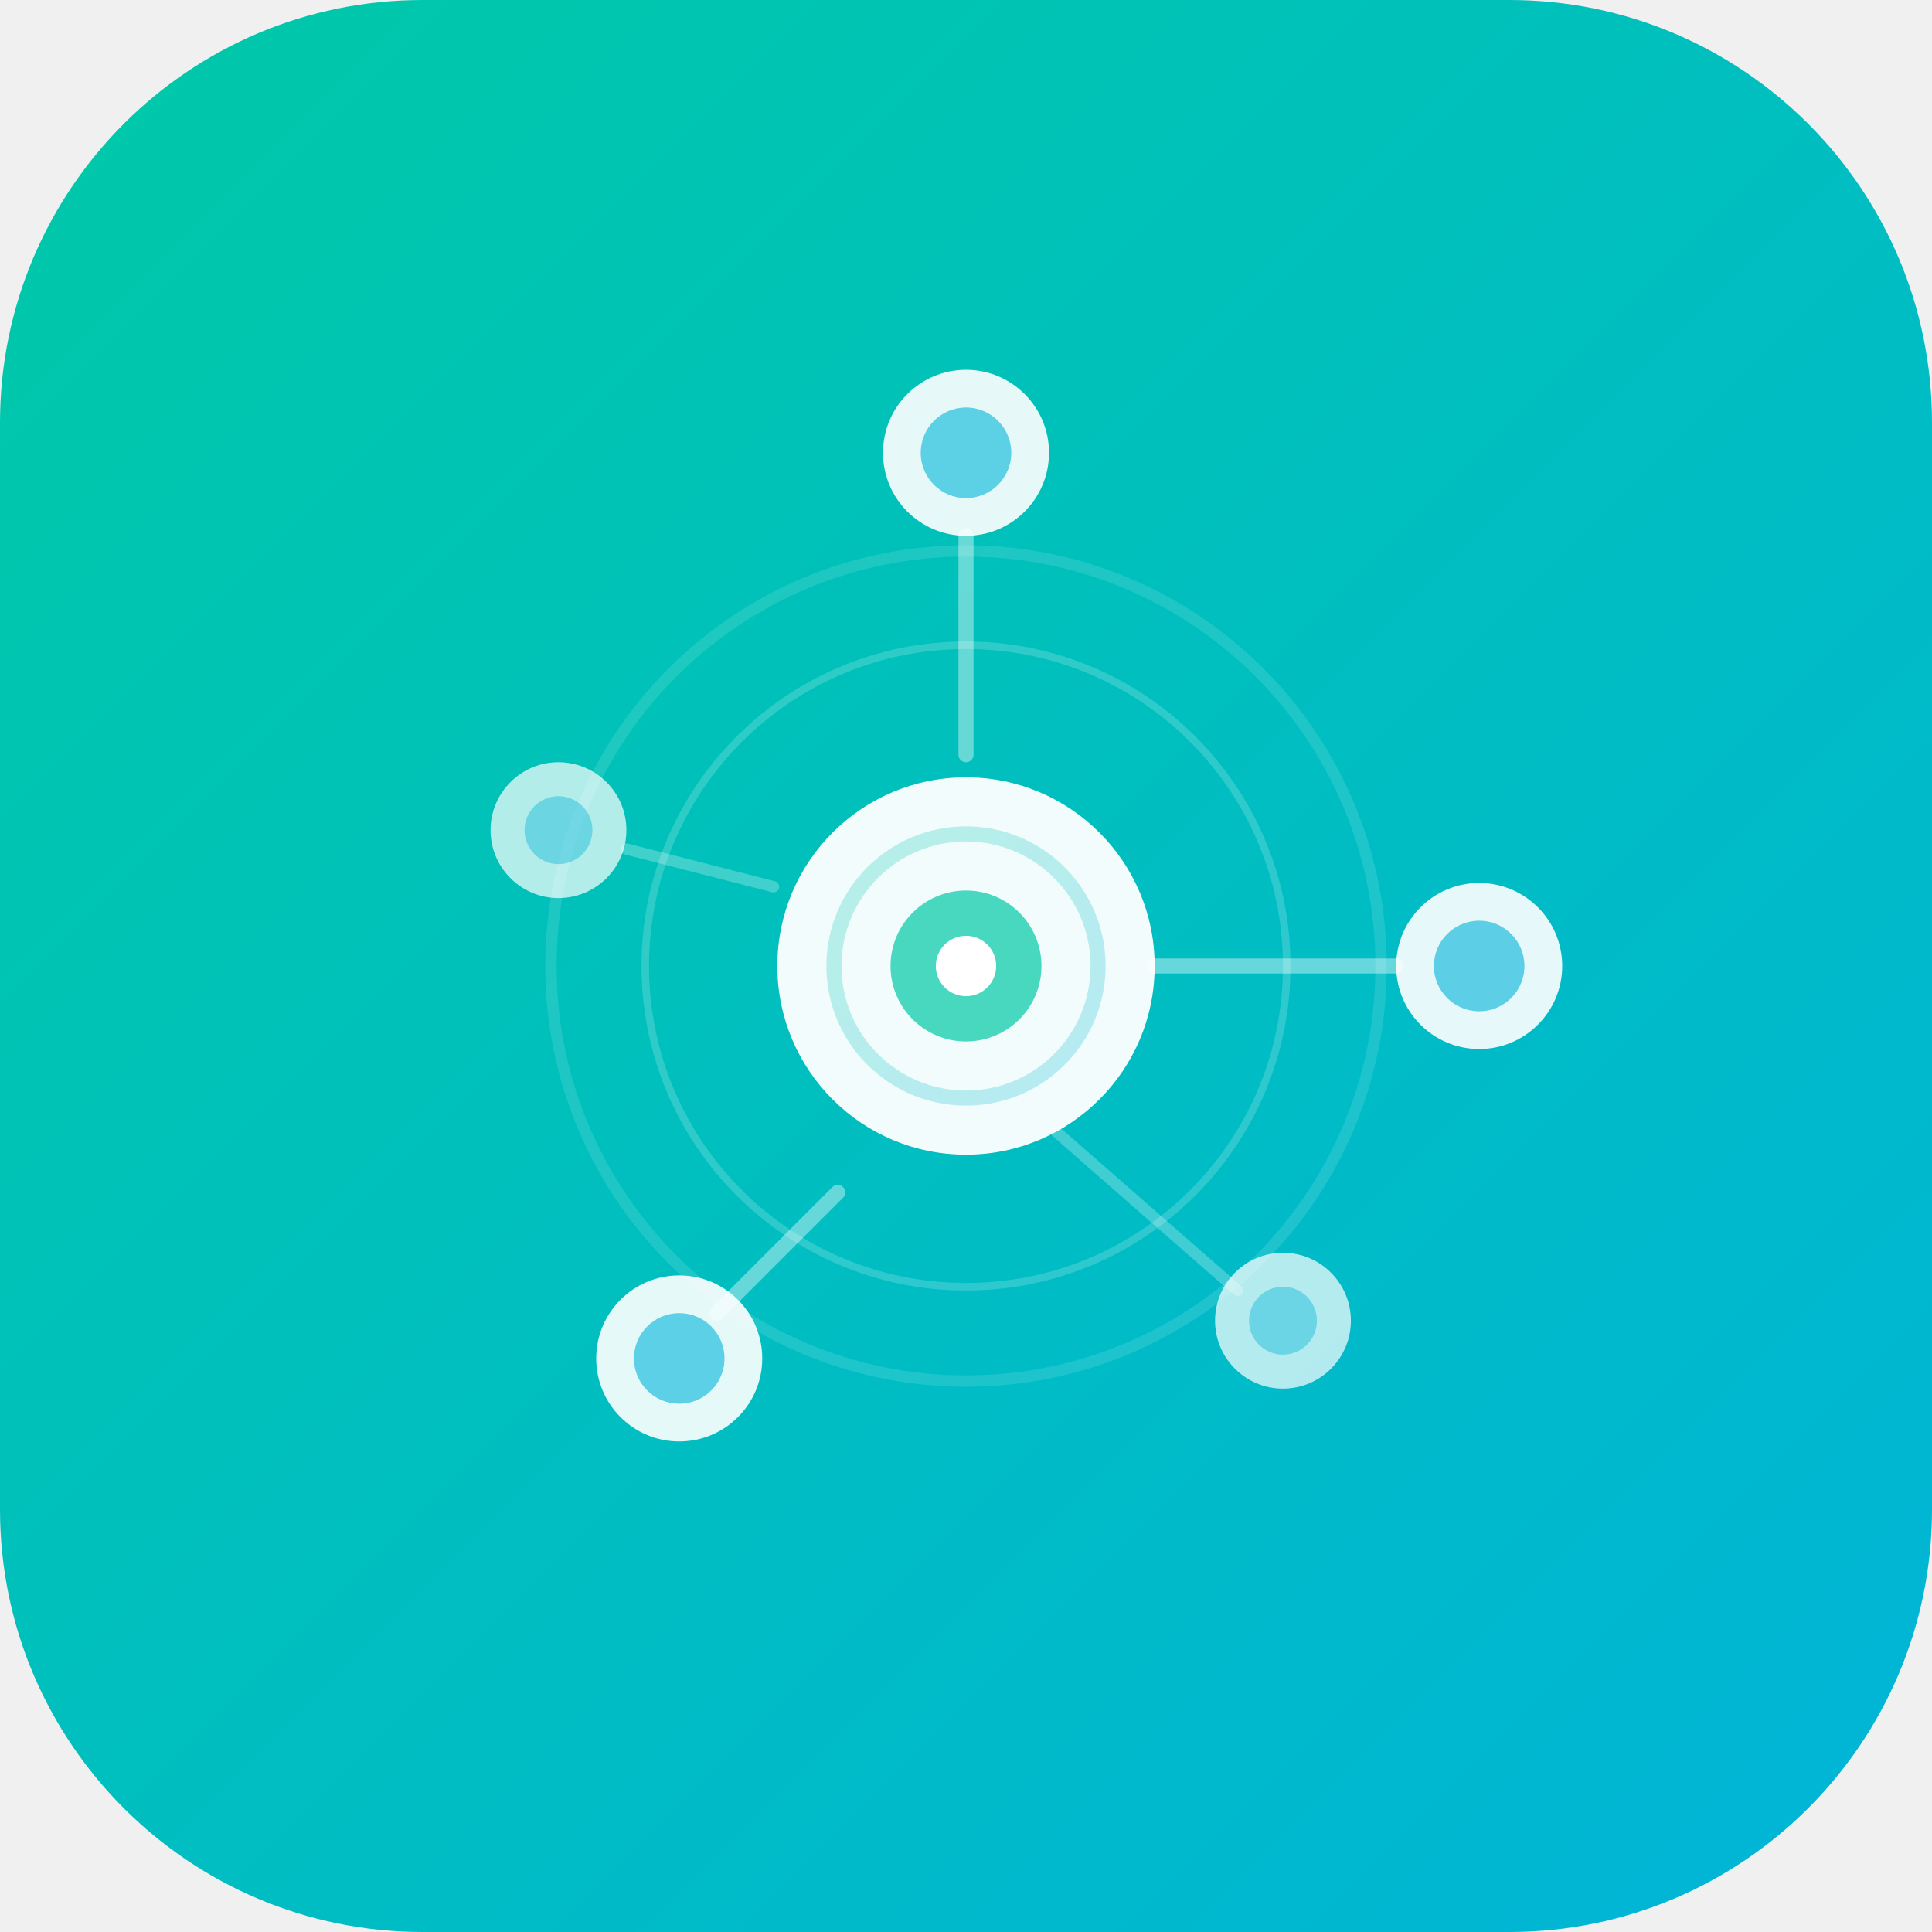
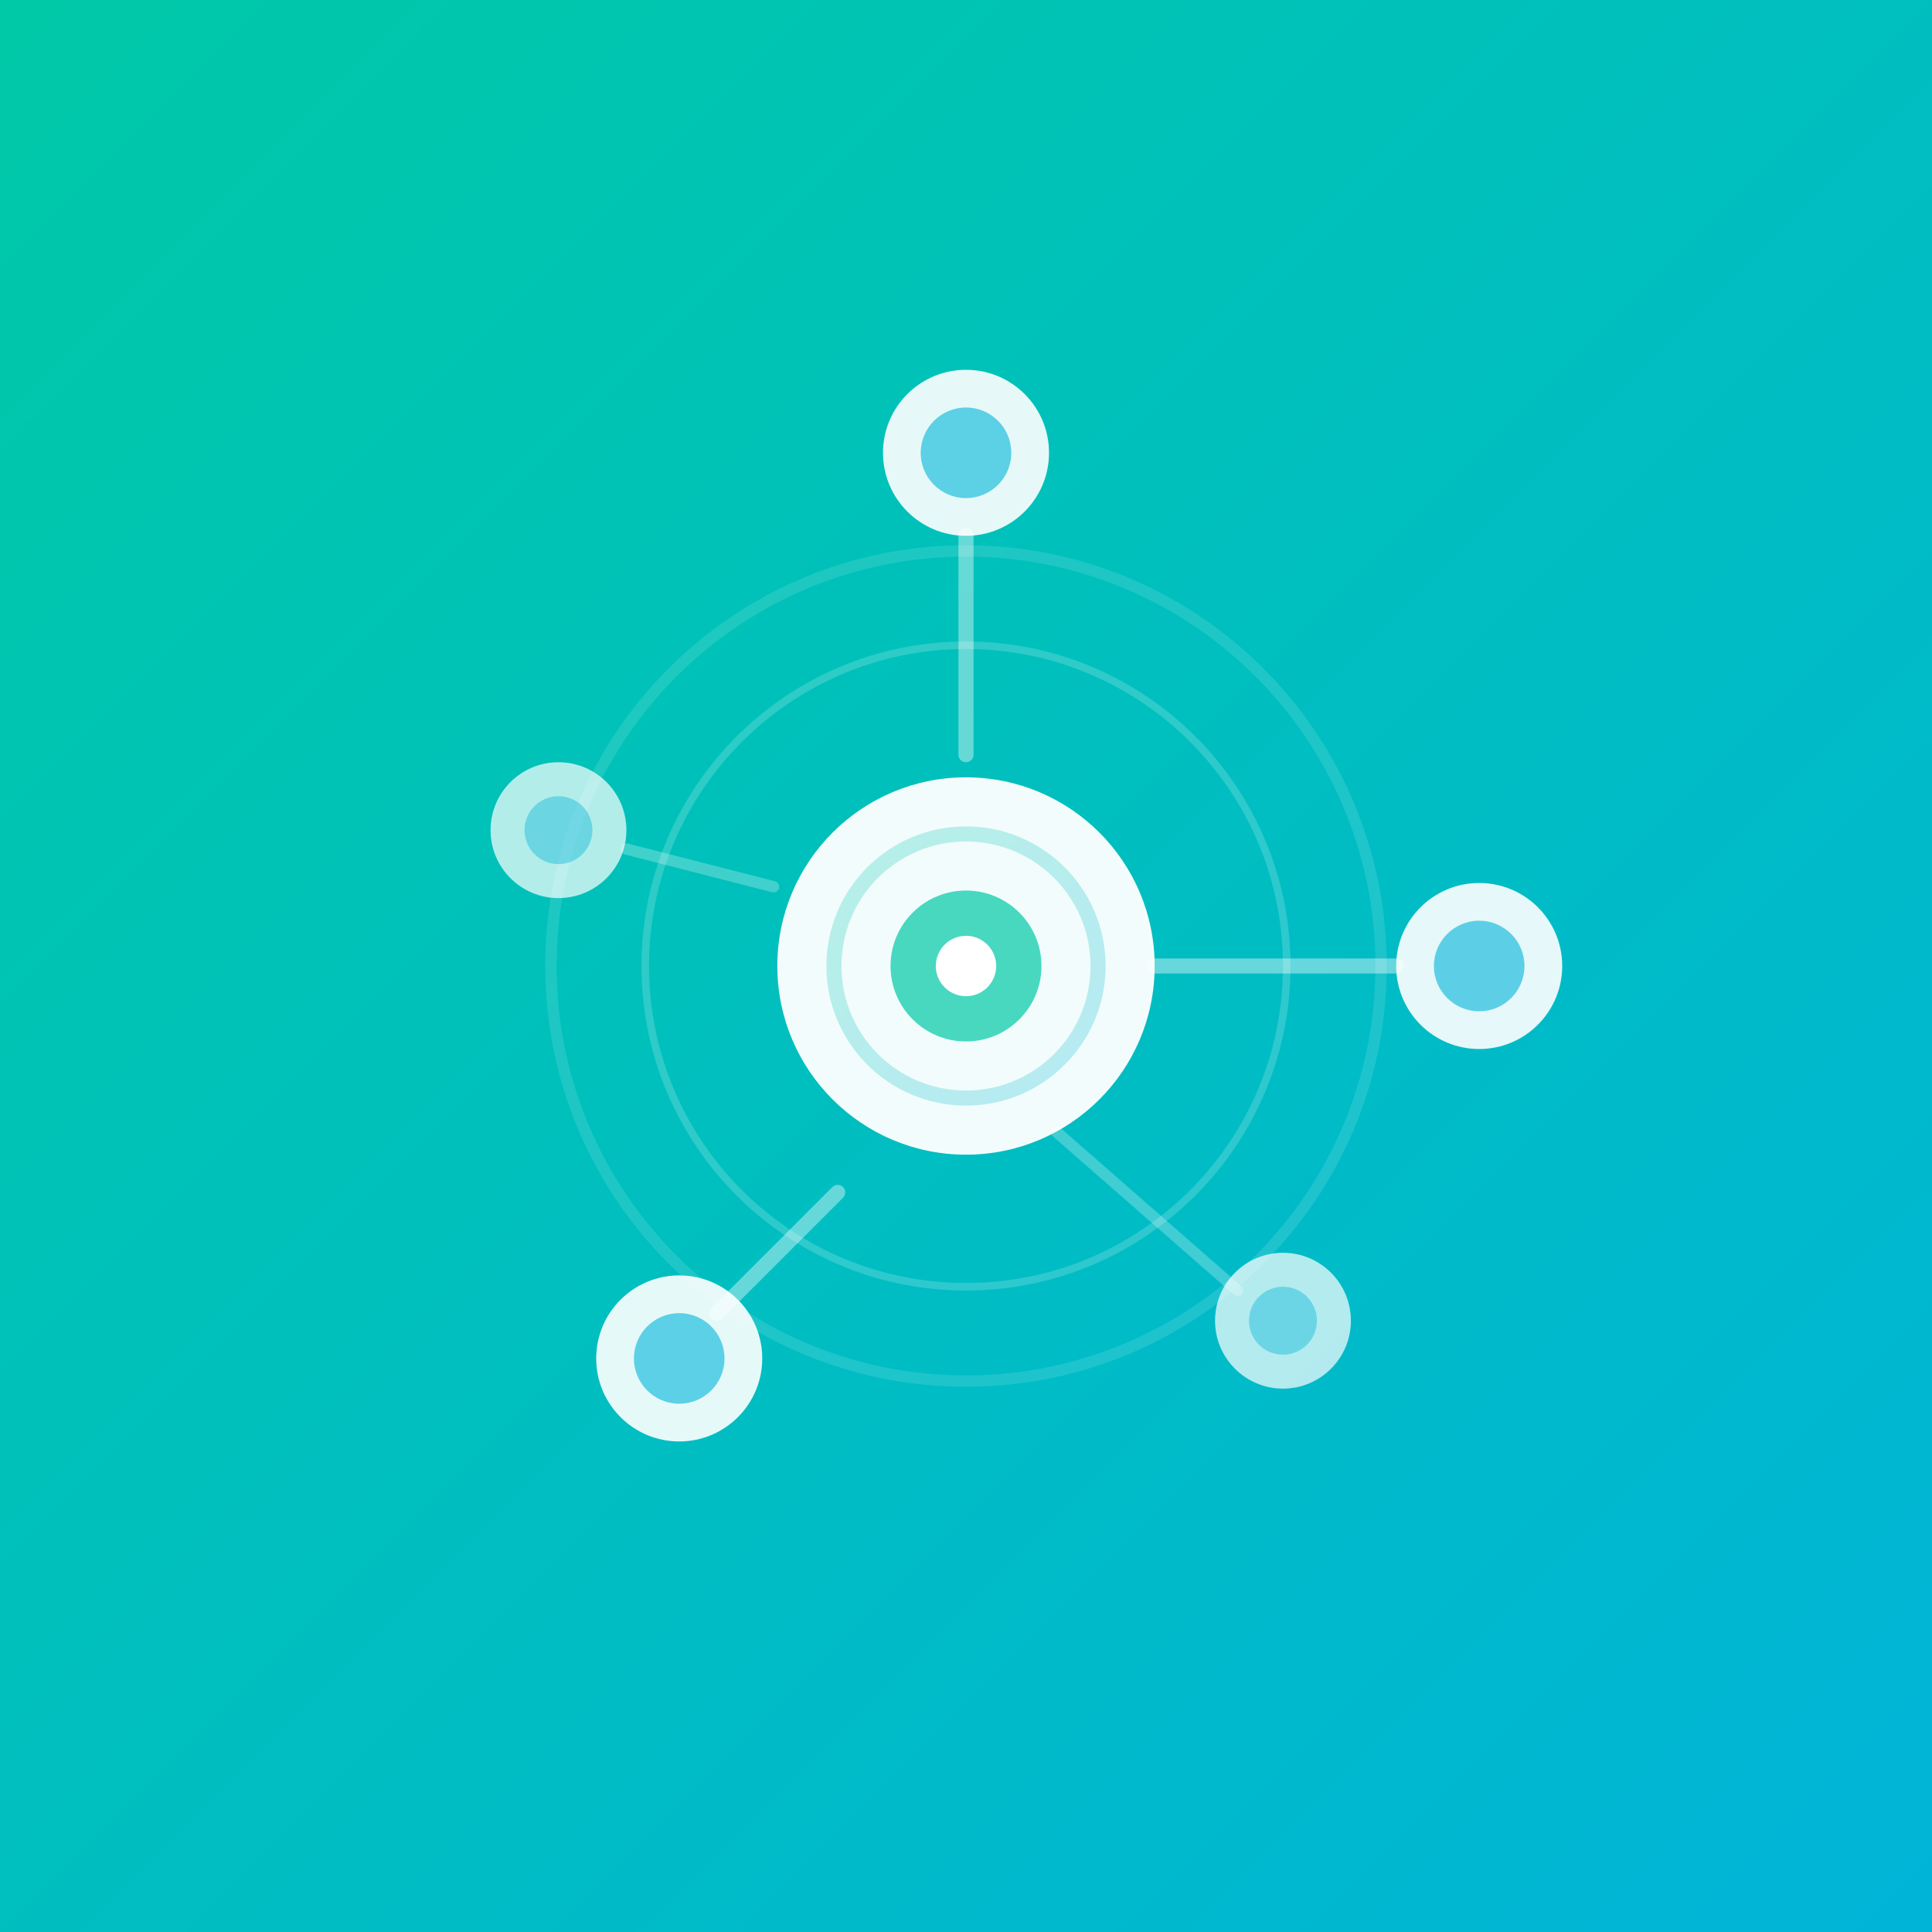
<svg xmlns="http://www.w3.org/2000/svg" viewBox="0 0 512 512" width="512" height="512">
  <defs>
    <linearGradient id="bg" x1="0" y1="0" x2="1" y2="1">
      <stop offset="0%" stop-color="#00C9A7" />
      <stop offset="100%" stop-color="#00B4D8" />
    </linearGradient>
-     <clipPath id="roundedSquare">
-       <rect width="512" height="512" rx="112" />
-     </clipPath>
  </defs>
-   <rect width="512" height="512" rx="112" fill="url(#bg)" />
+   <rect width="512" height="512" fill="url(#bg)" />
  <circle cx="256" cy="256" r="110" fill="none" stroke="white" stroke-width="3" opacity="0.12" />
  <circle cx="256" cy="256" r="85" fill="none" stroke="white" stroke-width="2" opacity="0.18" />
  <circle cx="256" cy="256" r="50" fill="white" opacity="0.95" />
  <circle cx="256" cy="256" r="35" fill="none" stroke="url(#bg)" stroke-width="4" opacity="0.25" />
  <circle cx="256" cy="256" r="20" fill="#00C9A7" opacity="0.7" />
  <circle cx="256" cy="256" r="8" fill="white" />
  <circle cx="256" cy="120" r="22" fill="white" opacity="0.9" />
  <circle cx="256" cy="120" r="12" fill="#00B4D8" opacity="0.6" />
  <line x1="256" y1="142" x2="256" y2="200" stroke="white" stroke-width="4" stroke-opacity="0.4" stroke-linecap="round" />
  <circle cx="392" cy="256" r="22" fill="white" opacity="0.9" />
  <circle cx="392" cy="256" r="12" fill="#00B4D8" opacity="0.6" />
  <line x1="306" y1="256" x2="370" y2="256" stroke="white" stroke-width="4" stroke-opacity="0.4" stroke-linecap="round" />
  <circle cx="180" cy="360" r="22" fill="white" opacity="0.9" />
  <circle cx="180" cy="360" r="12" fill="#00B4D8" opacity="0.6" />
  <line x1="222" y1="316" x2="190" y2="348" stroke="white" stroke-width="4" stroke-opacity="0.4" stroke-linecap="round" />
  <circle cx="340" cy="350" r="18" fill="white" opacity="0.7" />
  <circle cx="340" cy="350" r="9" fill="#00B4D8" opacity="0.4" />
  <line x1="280" y1="300" x2="328" y2="342" stroke="white" stroke-width="3" stroke-opacity="0.25" stroke-linecap="round" />
  <circle cx="148" cy="220" r="18" fill="white" opacity="0.7" />
  <circle cx="148" cy="220" r="9" fill="#00B4D8" opacity="0.4" />
  <line x1="205" y1="235" x2="166" y2="225" stroke="white" stroke-width="3" stroke-opacity="0.25" stroke-linecap="round" />
</svg>
